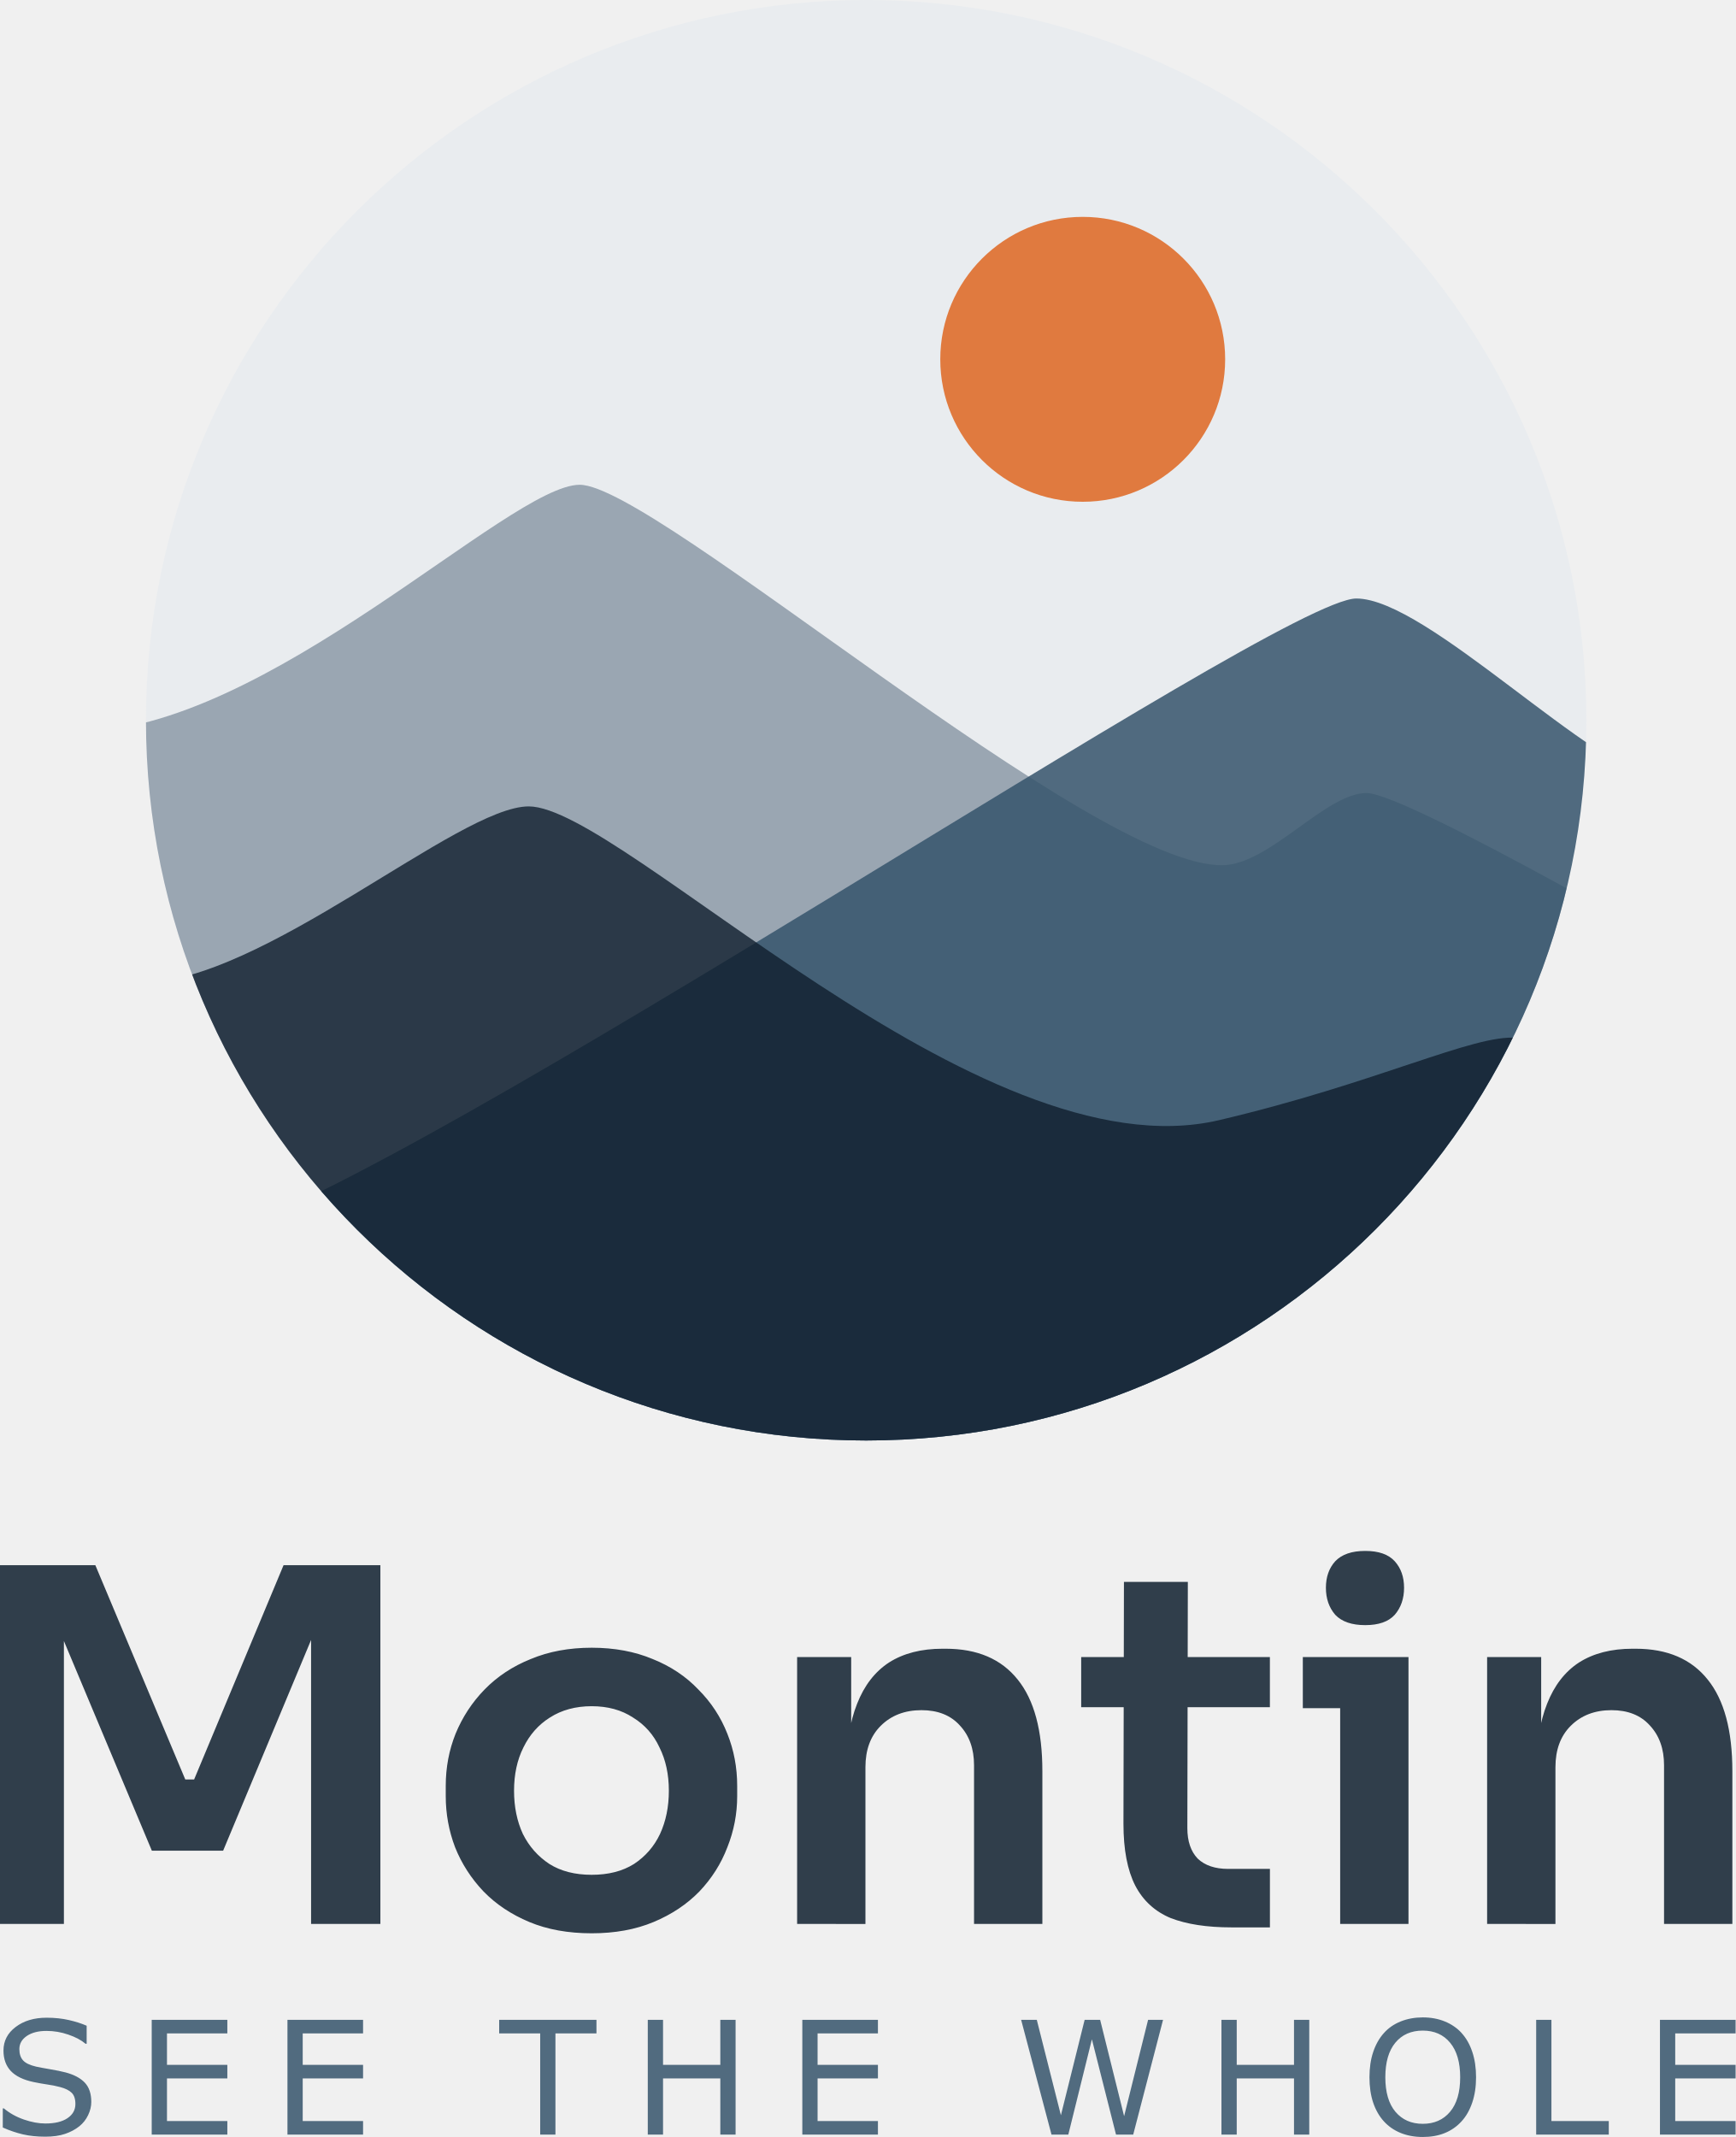
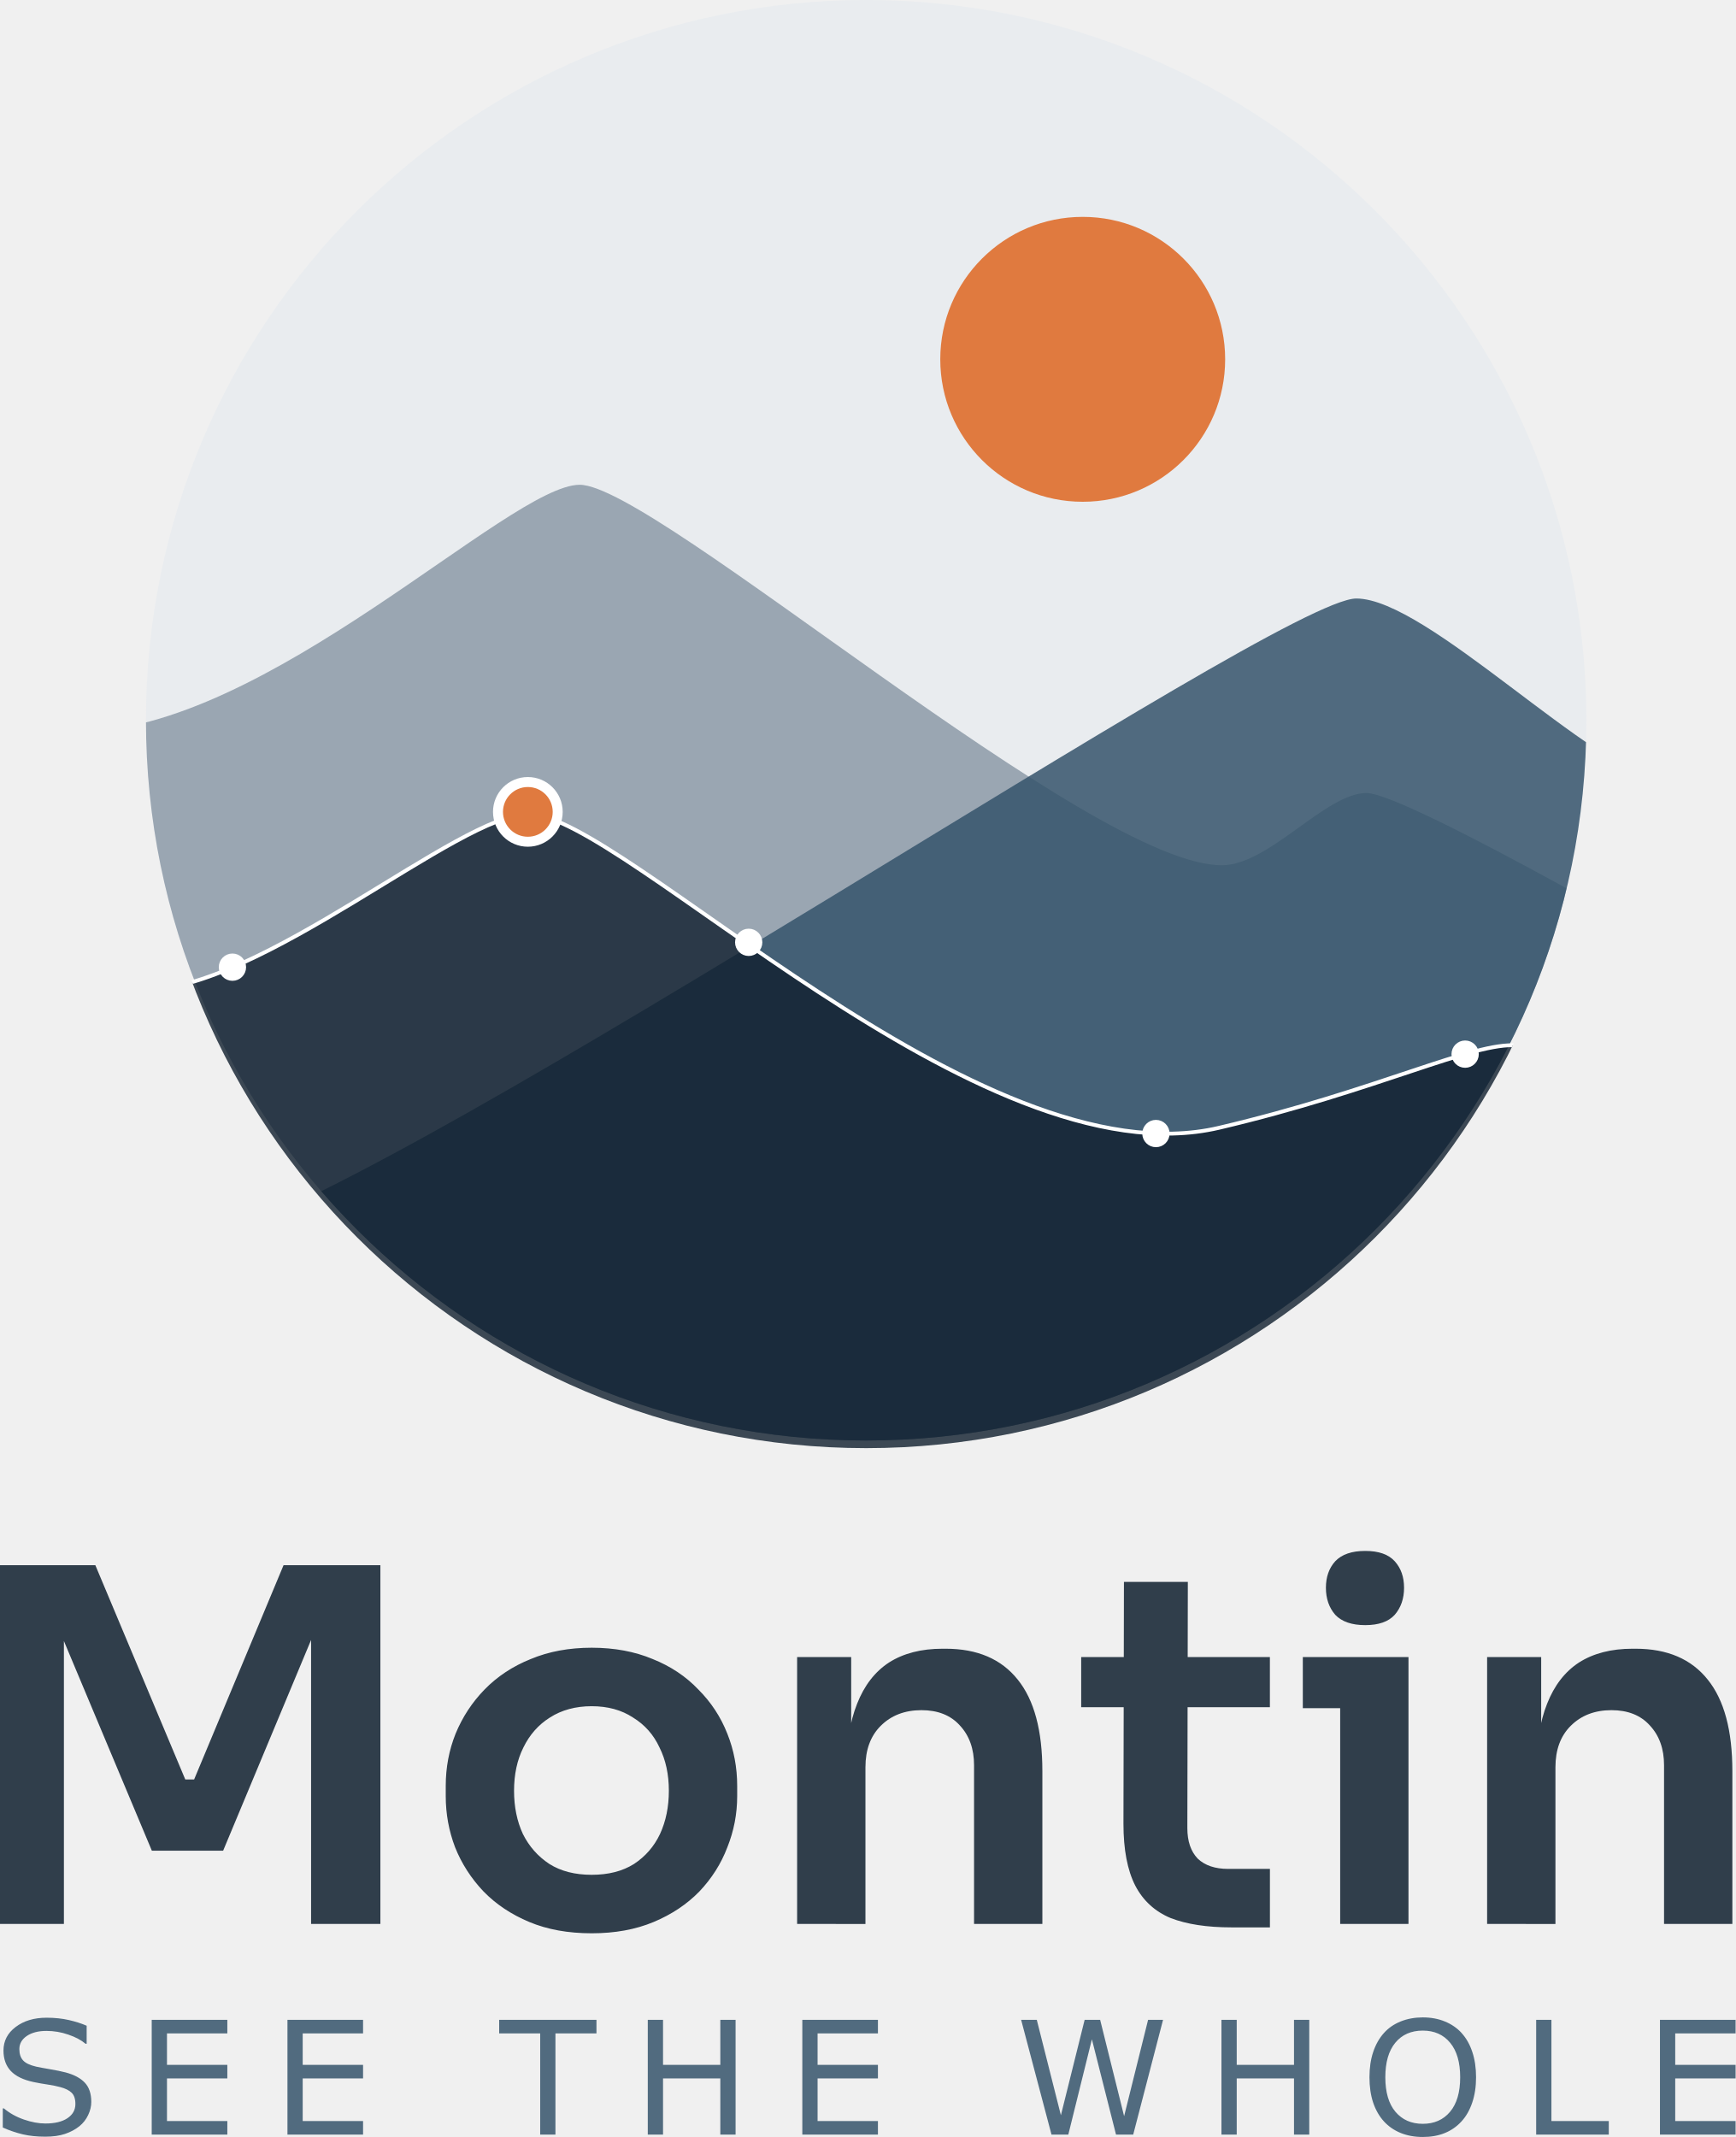
- <svg xmlns="http://www.w3.org/2000/svg" width="120.224mm" height="148.022mm" viewBox="0 0 120.224 148.022" version="1.1" id="svg1" xml:space="preserve">
+ <svg xmlns="http://www.w3.org/2000/svg" xmlns:xlink="http://www.w3.org/1999/xlink" width="120.224mm" height="148.022mm" viewBox="0 0 120.224 148.022" version="1.1" id="svg1" xml:space="preserve">
  <defs id="defs1">
-     <clipPath clipPathUnits="userSpaceOnUse" id="clipPath12-4-8">
-       <circle style="fill:#e9ecef;fill-opacity:1;stroke:none;stroke-width:0.222;stroke-opacity:1" id="circle13-5-4" cx="50" cy="50" r="49.889" />
+     <linearGradient id="linearGradient81">
+       <stop style="stop-color:#506a7f;stop-opacity:1;" offset="0" id="stop81" />
+       <stop style="stop-color:#506a7f;stop-opacity:0;" offset="1" id="stop82" />
+     </linearGradient>
+     <clipPath clipPathUnits="userSpaceOnUse" id="clipPath12-4-8-1">
+       <circle style="fill:#e9ecef;fill-opacity:1;stroke:none;stroke-width:0.222;stroke-opacity:1" id="circle13-5-4-5" cx="50" cy="50" r="49.889" />
    </clipPath>
-     <clipPath clipPathUnits="userSpaceOnUse" id="clipPath11-5-9">
-       <circle style="fill:#e9ecef;fill-opacity:1;stroke:none;stroke-width:0.222;stroke-opacity:1" id="circle12-1-6" cx="50" cy="50" r="49.889" />
+     <clipPath clipPathUnits="userSpaceOnUse" id="clipPath11-5-9-4">
+       <circle style="fill:#e9ecef;fill-opacity:1;stroke:none;stroke-width:0.222;stroke-opacity:1" id="circle12-1-6-2" cx="50" cy="50" r="49.889" />
    </clipPath>
-     <clipPath clipPathUnits="userSpaceOnUse" id="clipPath10-7-3">
-       <circle style="fill:#e9ecef;fill-opacity:1;stroke:none;stroke-width:0.222;stroke-opacity:1" id="circle11-1-7" cx="50" cy="50" r="49.889" />
+     <clipPath clipPathUnits="userSpaceOnUse" id="clipPath10-7-3-0">
+       <circle style="fill:#e9ecef;fill-opacity:1;stroke:none;stroke-width:0.222;stroke-opacity:1" id="circle11-1-7-9" cx="50" cy="50" r="49.889" />
    </clipPath>
+     <clipPath clipPathUnits="userSpaceOnUse" id="clipPath51">
+       <circle style="fill:#e9ecef;fill-opacity:1;stroke:none;stroke-width:0.495;stroke-opacity:1" id="circle51" cx="743.539" cy="379.823" r="111.359" />
+     </clipPath>
+     <radialGradient xlink:href="#linearGradient81" id="radialGradient82" cx="682.859" cy="332.327" fx="682.859" fy="332.327" r="50.68" gradientTransform="matrix(1,0,0,1.169792,0,-56.42659)" gradientUnits="userSpaceOnUse" />
+     <radialGradient xlink:href="#linearGradient81" id="radialGradient4" gradientUnits="userSpaceOnUse" gradientTransform="matrix(1,0,0,1.169792,0,-56.42659)" cx="682.859" cy="332.327" fx="682.859" fy="332.327" r="50.68" />
+     <radialGradient xlink:href="#linearGradient81" id="radialGradient5" gradientUnits="userSpaceOnUse" gradientTransform="matrix(1,0,0,1.169792,0,-56.42659)" cx="682.859" cy="332.327" fx="682.859" fy="332.327" r="50.68" />
+     <radialGradient xlink:href="#linearGradient81" id="radialGradient6" gradientUnits="userSpaceOnUse" gradientTransform="matrix(1,0,0,1.169792,0,-56.42659)" cx="682.859" cy="332.327" fx="682.859" fy="332.327" r="50.68" />
+     <radialGradient xlink:href="#linearGradient81" id="radialGradient7" gradientUnits="userSpaceOnUse" gradientTransform="matrix(1,0,0,1.169792,0,-56.42659)" cx="682.859" cy="332.327" fx="682.859" fy="332.327" r="50.68" />
+     <radialGradient xlink:href="#linearGradient81" id="radialGradient8" gradientUnits="userSpaceOnUse" gradientTransform="matrix(1,0,0,1.169792,0,-56.42659)" cx="682.859" cy="332.327" fx="682.859" fy="332.327" r="50.68" />
+     <radialGradient xlink:href="#linearGradient81" id="radialGradient9" gradientUnits="userSpaceOnUse" gradientTransform="matrix(1,0,0,1.169792,0,-56.42659)" cx="682.859" cy="332.327" fx="682.859" fy="332.327" r="50.68" />
+     <radialGradient xlink:href="#linearGradient81" id="radialGradient10" gradientUnits="userSpaceOnUse" gradientTransform="matrix(1,0,0,1.169792,0,-56.42659)" cx="682.859" cy="332.327" fx="682.859" fy="332.327" r="50.68" />
+     <radialGradient xlink:href="#linearGradient81" id="radialGradient11" gradientUnits="userSpaceOnUse" gradientTransform="matrix(1,0,0,1.169792,0,-56.42659)" cx="682.859" cy="332.327" fx="682.859" fy="332.327" r="50.68" />
+     <radialGradient xlink:href="#linearGradient81" id="radialGradient12" gradientUnits="userSpaceOnUse" gradientTransform="matrix(1,0,0,1.169792,0,-56.42659)" cx="682.859" cy="332.327" fx="682.859" fy="332.327" r="50.68" />
+     <radialGradient xlink:href="#linearGradient81" id="radialGradient13" gradientUnits="userSpaceOnUse" gradientTransform="matrix(1,0,0,1.169792,0,-56.42659)" cx="682.859" cy="332.327" fx="682.859" fy="332.327" r="50.68" />
+     <radialGradient xlink:href="#linearGradient81" id="radialGradient14" gradientUnits="userSpaceOnUse" gradientTransform="matrix(1,0,0,1.169792,0,-56.42659)" cx="682.859" cy="332.327" fx="682.859" fy="332.327" r="50.68" />
  </defs>
-   <g id="layer5" transform="translate(-35.95312,-329.4763)">
-     <g id="g4-2" transform="translate(-203.0198,455.3071)">
-       <circle style="fill:#e9ecef;fill-opacity:1;stroke:none;stroke-width:0.222;stroke-opacity:1" id="path1-2-9" cx="298.973" cy="-75.942" r="49.889" />
-       <path style="fill:#9aa6b2;fill-opacity:1;stroke:none;stroke-width:0.265;stroke-opacity:1" d="m -4.619,50.805 c 13.041,0 29.885,-17.116 34.775,-17.116 5.225,0 35.533,26.545 44.556,26.353 3.259,-0.069 7.124,-5 9.947,-5 2.822,0 24.014,12.336 24.014,12.336 V 117.095 H -5.434 Z" id="path3-6-1" clip-path="url(#clipPath12-4-8)" transform="translate(248.9729,-125.9417)" />
-       <path style="fill:#35546b;fill-opacity:0.85;stroke:none;stroke-width:0.265;stroke-opacity:1" d="M 4.619,85.852 C 19.561,81.505 78.464,41.567 83.95,41.567 c 4.91,0 16.301,11.954 21.463,12.769 5.162,0.815 7.335,50.805 7.335,50.805 H 3.804 Z" id="path5-4-3" clip-path="url(#clipPath11-5-9)" transform="translate(248.9729,-125.9417)" />
-       <path d="m 26.625,55.967 c -4.89,0 -18.474,12.226 -26.897,12.226 l -0.815,39.666 H 96.447 c 0,0 1.63,-35.59 -1.359,-35.862 C 92.1,71.724 85.418,75.124 74.441,77.701 57.785,81.611 33.081,55.967 26.625,55.967 Z" style="fill:#0f1f2e;fill-opacity:0.8;stroke-width:0.265" id="path6-3-5" clip-path="url(#clipPath10-7-3)" transform="translate(248.9729,-125.9417)" />
-       <circle style="fill:#e07a3f;fill-opacity:1;stroke:none;stroke-width:0.267;stroke-opacity:1" id="path2-2-98" cx="313.973" cy="-100.942" r="9.867" />
+   <g id="layer7" transform="translate(453.879,-94.48115)">
+     <circle style="display:inline;fill:#e9ecef;fill-opacity:1;stroke:none;stroke-width:0.222;stroke-opacity:1" id="path1-2-9-2" cx="-173.635" cy="464.362" r="49.889" transform="translate(-220.2442,-319.9922)" />
+     <g id="g87" style="display:none" transform="translate(-850.6515,-224.8314)">
+       <g id="g50" transform="matrix(0.4480005,0,0,0.4480005,123.6667,199.0406)" clip-path="url(#clipPath51)" style="display:inline;fill:none;fill-opacity:0.85;stroke:url(#radialGradient82);stroke-opacity:1">
+         <path style="fill:none;fill-opacity:0.85;stroke:url(#radialGradient4);stroke-width:0.35;stroke-opacity:1" d="M 717.284,273.042 V 391.613" id="path40" />
+         <path style="fill:none;fill-opacity:0.85;stroke:url(#radialGradient5);stroke-width:0.35;stroke-opacity:1" d="M 697.777,273.042 V 391.613" id="path41" />
+         <path style="fill:none;fill-opacity:0.85;stroke:url(#radialGradient6);stroke-width:0.35;stroke-opacity:1" d="M 678.27,273.042 V 391.613" id="path42" />
+         <path style="fill:none;fill-opacity:0.85;stroke:url(#radialGradient7);stroke-width:0.35;stroke-opacity:1" d="M 658.763,273.042 V 391.613" id="path43" />
+         <path style="fill:none;fill-opacity:0.85;stroke:url(#radialGradient8);stroke-width:0.35;stroke-opacity:1" d="M 639.257,273.042 V 391.613" id="path44" />
+         <path style="fill:none;fill-opacity:0.85;stroke:url(#radialGradient9);stroke-width:0.35;stroke-opacity:1" d="M 619.75,273.042 V 391.613" id="path45" />
+         <path style="fill:none;fill-opacity:0.85;stroke:url(#radialGradient10);stroke-width:0.35;stroke-opacity:1" d="M 733.539,299.051 H 614.969" id="path46" />
+         <path style="fill:none;fill-opacity:0.85;stroke:url(#radialGradient11);stroke-width:0.35;stroke-opacity:1" d="M 733.539,318.223 H 614.969" id="path47" />
+         <path style="fill:none;fill-opacity:0.85;stroke:url(#radialGradient12);stroke-width:0.35;stroke-opacity:1" d="M 733.539,337.395 H 614.969" id="path48" />
+         <path style="fill:none;fill-opacity:0.85;stroke:url(#radialGradient13);stroke-width:0.35;stroke-opacity:1" d="M 733.539,356.567 H 614.969" id="path49" />
+         <path style="fill:none;fill-opacity:0.85;stroke:url(#radialGradient14);stroke-width:0.35;stroke-opacity:1" d="M 733.539,375.739 H 614.969" id="path50" />
+       </g>
+       <g id="g70" style="fill:#819cb0;fill-opacity:0.657">
+         <rect style="fill:#819cb0;fill-opacity:0.657;stroke:none;stroke-width:0.192;stroke-opacity:1" id="rect61" width="1.522" height="1.522" x="430.539" y="346.729" />
+         <rect style="fill:#819cb0;fill-opacity:0.657;stroke:none;stroke-width:0.192;stroke-opacity:1" id="rect62" width="1.522" height="1.522" x="424.61" y="346.586" />
+         <rect style="fill:#819cb0;fill-opacity:0.657;stroke:none;stroke-width:0.192;stroke-opacity:1" id="rect63" width="1.522" height="1.522" x="421.646" y="350.698" />
+         <rect style="fill:#819cb0;fill-opacity:0.657;stroke:none;stroke-width:0.192;stroke-opacity:1" id="rect64" width="1.522" height="1.522" x="415.957" y="347.973" />
+         <rect style="fill:#819cb0;fill-opacity:0.657;stroke:none;stroke-width:0.192;stroke-opacity:1" id="rect65" width="1.522" height="1.522" x="423.415" y="338.219" />
+         <rect style="fill:#819cb0;fill-opacity:0.657;stroke:none;stroke-width:0.192;stroke-opacity:1" id="rect66" width="1.522" height="1.522" x="414.522" y="355.957" />
+         <rect style="fill:#819cb0;fill-opacity:0.657;stroke:none;stroke-width:0.192;stroke-opacity:1" id="rect67" width="1.522" height="1.522" x="429.009" y="352.419" />
+         <rect style="fill:#819cb0;fill-opacity:0.657;stroke:none;stroke-width:0.192;stroke-opacity:1" id="rect68" width="1.522" height="1.522" x="438.762" y="339.128" />
+         <rect style="fill:#819cb0;fill-opacity:0.657;stroke:none;stroke-width:0.192;stroke-opacity:1" id="rect69" width="1.522" height="1.522" x="432.738" y="335.446" />
+         <rect style="fill:#819cb0;fill-opacity:0.657;stroke:none;stroke-width:0.192;stroke-opacity:1" id="rect70" width="1.522" height="1.522" x="430.969" y="342.14" />
+       </g>
+       <g id="g80" transform="matrix(-0.6,0,0,-0.6,687.6705,550.8023)" style="fill:#506a7f;fill-opacity:0.876">
+         <rect style="fill:#506a7f;fill-opacity:0.876;stroke:none;stroke-width:0.192;stroke-opacity:1" id="rect71" width="1.522" height="1.522" x="435.179" y="344.055" />
+         <rect style="fill:#506a7f;fill-opacity:0.876;stroke:none;stroke-width:0.192;stroke-opacity:1" id="rect72" width="1.522" height="1.522" x="419.806" y="346.258" />
+         <rect style="fill:#506a7f;fill-opacity:0.876;stroke:none;stroke-width:0.192;stroke-opacity:1" id="rect73" width="1.522" height="1.522" x="420.991" y="364.455" />
+         <rect style="fill:#506a7f;fill-opacity:0.876;stroke:none;stroke-width:0.192;stroke-opacity:1" id="rect74" width="1.522" height="1.522" x="409.843" y="342.35" />
+         <rect style="fill:#506a7f;fill-opacity:0.876;stroke:none;stroke-width:0.192;stroke-opacity:1" id="rect75" width="1.522" height="1.522" x="422.105" y="337.346" />
+         <rect style="fill:#506a7f;fill-opacity:0.876;stroke:none;stroke-width:0.192;stroke-opacity:1" id="rect76" width="1.522" height="1.522" x="414.522" y="355.957" />
+         <rect style="fill:#506a7f;fill-opacity:0.876;stroke:none;stroke-width:0.192;stroke-opacity:1" id="rect77" width="1.522" height="1.522" x="428.299" y="351.818" />
+         <rect style="fill:#506a7f;fill-opacity:0.876;stroke:none;stroke-width:0.192;stroke-opacity:1" id="rect78" width="1.522" height="1.522" x="444.931" y="341.584" />
+         <rect style="fill:#506a7f;fill-opacity:0.876;stroke:none;stroke-width:0.192;stroke-opacity:1" id="rect79" width="1.522" height="1.522" x="440.599" y="324.364" />
+         <rect style="fill:#506a7f;fill-opacity:0.876;stroke:none;stroke-width:0.192;stroke-opacity:1" id="rect80" width="1.522" height="1.522" x="442.051" y="350.492" />
+       </g>
+       <circle style="fill:#e07a3f;fill-opacity:1;stroke:none;stroke-width:0.101;stroke-dasharray:none;stroke-opacity:1" id="circle85" cx="427.546" cy="341.572" r="1.094" />
+       <circle style="fill:#e07a3f;fill-opacity:1;stroke:none;stroke-width:0.101;stroke-dasharray:none;stroke-opacity:1" id="circle86" cx="436.259" cy="350.17" r="1.094" />
+       <circle style="fill:#e07a3f;fill-opacity:1;stroke:none;stroke-width:0.101;stroke-dasharray:none;stroke-opacity:1" id="circle87" cx="418.801" cy="358.785" r="1.094" />
    </g>
-     <path style="font-size:34.042px;font-family:Sora;-inkscape-font-specification:Sora;fill:#0f1f2e;fill-opacity:0.851;stroke-width:0.266" d="m 35.953,462.741 v -24.851 h 6.604 l 6.23,14.843 h 0.613 l 6.196,-14.843 h 6.706 v 24.851 h -4.8 v -21.208 l 0.613,0.068 -6.706,16.068 h -4.936 l -6.74,-16.068 0.647,-0.068 v 21.208 z m 40.987,0.647 q -2.451,0 -4.323,-0.783 -1.872,-0.783 -3.166,-2.111 -1.294,-1.362 -1.974,-3.064 -0.647,-1.702 -0.647,-3.54 v -0.715 q 0,-1.906 0.681,-3.609 0.715,-1.736 2.009,-3.064 1.328,-1.362 3.2,-2.111 1.872,-0.783 4.221,-0.783 2.349,0 4.221,0.783 1.872,0.749 3.166,2.111 1.328,1.328 2.009,3.064 0.681,1.702 0.681,3.609 v 0.715 q 0,1.838 -0.681,3.54 -0.647,1.702 -1.94,3.064 -1.294,1.328 -3.166,2.111 -1.872,0.783 -4.289,0.783 z m 0,-4.051 q 1.736,0 2.928,-0.749 1.191,-0.783 1.804,-2.077 0.613,-1.328 0.613,-2.996 0,-1.702 -0.647,-2.996 -0.613,-1.328 -1.838,-2.077 -1.191,-0.783 -2.86,-0.783 -1.668,0 -2.894,0.783 -1.191,0.749 -1.838,2.077 -0.647,1.294 -0.647,2.996 0,1.668 0.613,2.996 0.647,1.294 1.838,2.077 1.191,0.749 2.928,0.749 z m 14.23,3.404 v -18.485 h 3.745 v 7.932 h -0.34 q 0,-2.826 0.749,-4.698 0.749,-1.906 2.213,-2.86 1.498,-0.953 3.711,-0.953 h 0.204 q 3.302,0 5.004,2.145 1.702,2.111 1.702,6.332 v 10.587 H 103.425 V 451.745 q 0,-1.702 -0.987,-2.757 -0.953,-1.055 -2.655,-1.055 -1.736,0 -2.826,1.089 -1.055,1.055 -1.055,2.86 v 10.86 z m 30.094,0.238 q -2.553,0 -4.221,-0.647 -1.634,-0.681 -2.451,-2.247 -0.817,-1.6 -0.817,-4.289 l 0.034,-16.749 h 4.426 l -0.034,17.055 q 0,1.362 0.715,2.111 0.749,0.715 2.111,0.715 h 2.894 v 4.051 z m -10.417,-15.251 v -3.472 h 13.072 v 3.472 z m 17.94,15.013 v -18.485 h 4.732 v 18.485 z m -2.587,-14.945 v -3.54 h 7.319 v 3.54 z m 4.323,-5.753 q -1.396,0 -2.077,-0.715 -0.647,-0.749 -0.647,-1.872 0,-1.123 0.647,-1.838 0.681,-0.715 2.077,-0.715 1.396,0 2.043,0.715 0.647,0.715 0.647,1.838 0,1.123 -0.647,1.872 -0.647,0.715 -2.043,0.715 z m 8.443,20.698 v -18.485 h 3.745 v 7.932 h -0.34 q 0,-2.826 0.749,-4.698 0.749,-1.906 2.213,-2.86 1.498,-0.953 3.711,-0.953 h 0.204 q 3.302,0 5.004,2.145 1.702,2.111 1.702,6.332 v 10.587 h -4.732 V 451.745 q 0,-1.702 -0.987,-2.757 -0.953,-1.055 -2.655,-1.055 -1.736,0 -2.826,1.089 -1.055,1.055 -1.055,2.86 v 10.86 z" id="text13-7-4" aria-label="Montin" />
-     <path style="font-size:10.936px;line-height:0;font-family:inter;-inkscape-font-specification:inter;letter-spacing:2.487px;fill:#35546b;fill-opacity:0.85;stroke-width:0.265" d="m 42.277,475.063 q 0,0.465 -0.219,0.918 -0.214,0.454 -0.603,0.769 -0.427,0.342 -0.999,0.534 -0.566,0.192 -1.367,0.192 -0.86,0 -1.549,-0.16 -0.684,-0.16 -1.394,-0.475 v -1.324 h 0.075 q 0.603,0.502 1.394,0.774 0.79,0.272 1.484,0.272 0.983,0 1.527,-0.368 0.55,-0.368 0.55,-0.983 0,-0.529 -0.262,-0.78 -0.256,-0.251 -0.785,-0.39 -0.4,-0.107 -0.87,-0.176 -0.465,-0.069 -0.988,-0.176 -1.057,-0.224 -1.57,-0.764 -0.507,-0.545 -0.507,-1.415 0,-0.999 0.844,-1.634 0.844,-0.641 2.141,-0.641 0.838,0 1.538,0.16 0.7,0.16 1.239,0.395 v 1.25 h -0.075 q -0.454,-0.384 -1.196,-0.635 -0.737,-0.256 -1.511,-0.256 -0.849,0 -1.367,0.352 -0.513,0.352 -0.513,0.908 0,0.497 0.256,0.78 0.256,0.283 0.902,0.433 0.342,0.075 0.972,0.182 0.63,0.107 1.068,0.219 0.886,0.235 1.335,0.71 0.449,0.475 0.449,1.33 z m 9.424,2.269 h -5.238 v -7.951 h 5.238 v 0.94 h -4.181 v 2.179 h 4.181 v 0.94 h -4.181 v 2.953 h 4.181 z m 9.402,0 H 55.865 v -7.951 h 5.238 v 0.94 h -4.181 v 2.179 h 4.181 v 0.94 h -4.181 v 2.953 h 4.181 z m 16.167,-7.011 h -2.841 v 7.011 h -1.057 v -7.011 h -2.841 v -0.94 h 6.739 z m 9.637,7.011 h -1.057 v -3.893 h -3.968 v 3.893 h -1.057 v -7.951 h 1.057 v 3.119 h 3.968 v -3.119 h 1.057 z m 9.861,0 h -5.238 v -7.951 h 5.238 v 0.94 h -4.181 v 2.179 h 4.181 v 0.94 h -4.181 v 2.953 h 4.181 z m 19.75,-7.951 -2.067,7.951 h -1.191 l -1.671,-6.6 -1.634,6.6 h -1.164 l -2.104,-7.951 h 1.084 l 1.671,6.611 1.645,-6.611 h 1.073 l 1.661,6.675 1.661,-6.675 z m 10.128,7.951 h -1.057 v -3.893 h -3.968 v 3.893 h -1.057 v -7.951 h 1.057 v 3.119 h 3.968 v -3.119 h 1.057 z m 10.55,-7.038 q 0.486,0.534 0.742,1.308 0.262,0.774 0.262,1.757 0,0.983 -0.267,1.762 -0.262,0.774 -0.737,1.292 -0.491,0.539 -1.164,0.812 -0.667,0.272 -1.527,0.272 -0.838,0 -1.527,-0.278 -0.683,-0.278 -1.164,-0.806 -0.481,-0.529 -0.742,-1.298 -0.256,-0.769 -0.256,-1.757 0,-0.972 0.256,-1.741 0.256,-0.774 0.748,-1.324 0.47,-0.523 1.164,-0.801 0.7,-0.278 1.522,-0.278 0.854,0 1.533,0.283 0.684,0.278 1.159,0.796 z m -0.096,3.065 q 0,-1.549 -0.694,-2.387 -0.694,-0.844 -1.896,-0.844 -1.212,0 -1.906,0.844 -0.689,0.838 -0.689,2.387 0,1.565 0.705,2.398 0.705,0.828 1.89,0.828 1.185,0 1.885,-0.828 0.705,-0.833 0.705,-2.398 z m 10.294,3.973 h -5.03 v -7.951 h 1.057 v 7.011 h 3.973 z m 8.783,0 h -5.238 v -7.951 h 5.238 v 0.94 h -4.181 v 2.179 h 4.181 v 0.94 h -4.181 v 2.953 h 4.181 z" id="text2-5-7" aria-label="SEE THE WHOLE" />
+     <path style="display:inline;fill:#9aa6b2;fill-opacity:1;stroke:none;stroke-width:0.265;stroke-opacity:1" d="m -4.619,50.805 c 13.041,0 29.885,-17.116 34.775,-17.116 5.225,0 35.533,26.545 44.556,26.353 3.259,-0.069 7.124,-5 9.947,-5 2.822,0 24.014,12.336 24.014,12.336 V 117.095 H -5.434 Z" id="path3-6-1-6" clip-path="url(#clipPath12-4-8-1)" transform="translate(-443.8791,94.37023)" />
+     <path style="display:inline;fill:#35546b;fill-opacity:0.85;stroke:none;stroke-width:0.265;stroke-opacity:1" d="M 4.619,85.852 C 19.561,81.505 78.464,41.567 83.95,41.567 c 4.91,0 16.301,11.954 21.463,12.769 5.162,0.815 7.335,50.805 7.335,50.805 H 3.804 Z" id="path5-4-3-0" clip-path="url(#clipPath11-5-9-4)" transform="translate(-443.8791,94.37023)" />
+     <path d="m 26.625,55.967 c -4.89,0 -18.474,12.226 -26.897,12.226 l -0.815,39.666 H 96.447 c 0,0 1.63,-35.59 -1.359,-35.862 C 92.1,71.724 85.418,75.124 74.441,77.701 57.785,81.611 33.081,55.967 26.625,55.967 Z" style="display:inline;fill:#0f1f2e;fill-opacity:0.8;stroke-width:0.265" id="path6-3-5-1" clip-path="url(#clipPath10-7-3-0)" transform="translate(-443.8791,94.8994)" />
+     <circle style="display:inline;fill:#e07a3f;fill-opacity:1;stroke:none;stroke-width:0.267;stroke-opacity:1" id="path2-2-98-6" cx="-158.635" cy="439.362" r="9.867" transform="translate(-220.2442,-319.9922)" />
+     <path style="font-size:34.042px;font-family:Sora;-inkscape-font-specification:Sora;display:inline;fill:#0f1f2e;fill-opacity:0.851;stroke-width:0.266" d="m -233.635,547.738 v -24.851 h 6.604 l 6.23,14.843 h 0.613 l 6.196,-14.843 h 6.706 v 24.851 h -4.8 v -21.208 l 0.613,0.068 -6.706,16.068 h -4.936 l -6.74,-16.068 0.647,-0.068 v 21.208 z m 40.987,0.647 q -2.451,0 -4.323,-0.783 -1.872,-0.783 -3.166,-2.111 -1.294,-1.362 -1.974,-3.064 -0.647,-1.702 -0.647,-3.54 v -0.715 q 0,-1.906 0.681,-3.609 0.715,-1.736 2.009,-3.064 1.328,-1.362 3.2,-2.111 1.872,-0.783 4.221,-0.783 2.349,0 4.221,0.783 1.872,0.749 3.166,2.111 1.328,1.328 2.009,3.064 0.681,1.702 0.681,3.609 v 0.715 q 0,1.838 -0.681,3.54 -0.647,1.702 -1.94,3.064 -1.294,1.328 -3.166,2.111 -1.872,0.783 -4.289,0.783 z m 0,-4.051 q 1.736,0 2.928,-0.749 1.191,-0.783 1.804,-2.077 0.613,-1.328 0.613,-2.996 0,-1.702 -0.647,-2.996 -0.613,-1.328 -1.838,-2.077 -1.191,-0.783 -2.86,-0.783 -1.668,0 -2.894,0.783 -1.191,0.749 -1.838,2.077 -0.647,1.294 -0.647,2.996 0,1.668 0.613,2.996 0.647,1.294 1.838,2.077 1.191,0.749 2.928,0.749 z m 14.23,3.404 v -18.485 h 3.745 v 7.932 h -0.34 q 0,-2.826 0.749,-4.698 0.749,-1.906 2.213,-2.86 1.498,-0.953 3.711,-0.953 h 0.204 q 3.302,0 5.004,2.145 1.702,2.111 1.702,6.332 v 10.587 h -4.732 v -10.996 q 0,-1.702 -0.987,-2.757 -0.953,-1.055 -2.655,-1.055 -1.736,0 -2.826,1.089 -1.055,1.055 -1.055,2.86 v 10.86 z m 30.094,0.238 q -2.553,0 -4.221,-0.647 -1.634,-0.681 -2.451,-2.247 -0.817,-1.6 -0.817,-4.289 l 0.034,-16.749 h 4.426 l -0.034,17.055 q 0,1.362 0.715,2.111 0.749,0.715 2.111,0.715 h 2.894 v 4.051 z m -10.417,-15.251 v -3.472 h 13.072 v 3.472 z m 17.94,15.013 v -18.485 h 4.732 v 18.485 z m -2.587,-14.945 v -3.54 h 7.319 v 3.54 z m 4.323,-5.753 q -1.396,0 -2.077,-0.715 -0.647,-0.749 -0.647,-1.872 0,-1.123 0.647,-1.838 0.681,-0.715 2.077,-0.715 1.396,0 2.043,0.715 0.647,0.715 0.647,1.838 0,1.123 -0.647,1.872 -0.647,0.715 -2.043,0.715 z m 8.443,20.698 v -18.485 h 3.745 v 7.932 h -0.34 q 0,-2.826 0.749,-4.698 0.749,-1.906 2.213,-2.86 1.498,-0.953 3.711,-0.953 h 0.204 q 3.302,0 5.004,2.145 1.702,2.111 1.702,6.332 v 10.587 h -4.732 v -10.996 q 0,-1.702 -0.987,-2.757 -0.953,-1.055 -2.655,-1.055 -1.736,0 -2.826,1.089 -1.055,1.055 -1.055,2.86 v 10.86 z" id="text13-7-4-5" aria-label="Montin" transform="translate(-220.2442,-319.9922)" />
+     <path style="font-size:10.936px;line-height:0;font-family:inter;-inkscape-font-specification:inter;letter-spacing:2.487px;display:inline;fill:#35546b;fill-opacity:0.85;stroke-width:0.265" d="m -227.311,560.06 q 0,0.465 -0.219,0.918 -0.214,0.454 -0.603,0.769 -0.427,0.342 -0.999,0.534 -0.566,0.192 -1.367,0.192 -0.86,0 -1.549,-0.16 -0.684,-0.16 -1.394,-0.475 v -1.324 h 0.075 q 0.603,0.502 1.394,0.774 0.79,0.272 1.484,0.272 0.983,0 1.527,-0.368 0.55,-0.368 0.55,-0.983 0,-0.529 -0.262,-0.78 -0.256,-0.251 -0.785,-0.39 -0.4,-0.107 -0.87,-0.176 -0.465,-0.069 -0.988,-0.176 -1.057,-0.224 -1.57,-0.764 -0.507,-0.545 -0.507,-1.415 0,-0.999 0.844,-1.634 0.844,-0.641 2.141,-0.641 0.838,0 1.538,0.16 0.7,0.16 1.239,0.395 v 1.25 h -0.075 q -0.454,-0.384 -1.196,-0.635 -0.737,-0.256 -1.511,-0.256 -0.849,0 -1.367,0.352 -0.513,0.352 -0.513,0.908 0,0.497 0.256,0.78 0.256,0.283 0.902,0.433 0.342,0.075 0.972,0.182 0.63,0.107 1.068,0.219 0.886,0.235 1.335,0.71 0.449,0.475 0.449,1.33 z m 9.424,2.269 h -5.238 v -7.951 h 5.238 v 0.94 h -4.181 v 2.179 h 4.181 v 0.94 h -4.181 v 2.953 h 4.181 z m 9.402,0 h -5.238 v -7.951 h 5.238 v 0.94 h -4.181 v 2.179 h 4.181 v 0.94 h -4.181 v 2.953 h 4.181 z m 16.167,-7.011 h -2.841 v 7.011 h -1.057 v -7.011 h -2.841 v -0.94 h 6.739 z m 9.637,7.011 h -1.057 v -3.893 h -3.968 v 3.893 h -1.057 v -7.951 h 1.057 v 3.119 h 3.968 v -3.119 h 1.057 z m 9.861,0 h -5.238 v -7.951 h 5.238 v 0.94 h -4.181 v 2.179 h 4.181 v 0.94 h -4.181 v 2.953 h 4.181 z m 19.75,-7.951 -2.067,7.951 h -1.191 l -1.671,-6.6 -1.634,6.6 h -1.164 l -2.104,-7.951 h 1.084 l 1.671,6.611 1.645,-6.611 h 1.073 l 1.661,6.675 1.661,-6.675 z m 10.128,7.951 h -1.057 v -3.893 h -3.968 v 3.893 h -1.057 v -7.951 h 1.057 v 3.119 h 3.968 v -3.119 h 1.057 z m 10.55,-7.038 q 0.486,0.534 0.742,1.308 0.262,0.774 0.262,1.757 0,0.983 -0.267,1.762 -0.262,0.774 -0.737,1.292 -0.491,0.539 -1.164,0.812 -0.667,0.272 -1.527,0.272 -0.838,0 -1.527,-0.278 -0.683,-0.278 -1.164,-0.806 -0.481,-0.529 -0.742,-1.298 -0.256,-0.769 -0.256,-1.757 0,-0.972 0.256,-1.741 0.256,-0.774 0.748,-1.324 0.47,-0.523 1.164,-0.801 0.7,-0.278 1.522,-0.278 0.854,0 1.533,0.283 0.684,0.278 1.159,0.796 z m -0.096,3.065 q 0,-1.549 -0.694,-2.387 -0.694,-0.844 -1.896,-0.844 -1.212,0 -1.906,0.844 -0.689,0.838 -0.689,2.387 0,1.565 0.705,2.398 0.705,0.828 1.89,0.828 1.185,0 1.885,-0.828 0.705,-0.833 0.705,-2.398 z m 10.294,3.973 h -5.03 v -7.951 h 1.057 v 7.011 h 3.973 z m 8.783,0 h -5.238 v -7.951 h 5.238 v 0.94 h -4.181 v 2.179 h 4.181 v 0.94 h -4.181 v 2.953 h 4.181 z" id="text2-5-7-7" aria-label="SEE THE WHOLE" transform="translate(-220.2442,-319.9922)" />
+     <path d="m 26.625,55.967 c -4.89,0 -18.474,12.226 -26.897,12.226 l -0.815,39.666 H 96.447 c 0,0 1.63,-35.59 -1.359,-35.862 C 92.1,71.724 85.418,75.124 74.441,77.701 57.785,81.611 33.081,55.967 26.625,55.967 Z" style="display:inline;fill:none;fill-opacity:0.8;stroke:#ffffff;stroke-width:0.265;stroke-opacity:1" id="path11" clip-path="url(#clipPath10-7-3-0)" transform="translate(-443.8791,94.8994)" />
+     <circle style="display:inline;fill:#ffffff;fill-opacity:1;stroke:#ffffff;stroke-width:0.265;stroke-opacity:1" id="path12" cx="-217.534" cy="481.466" r="0.813" transform="translate(-220.2442,-319.9922)" />
+     <circle style="display:inline;fill:#e07a3f;fill-opacity:1;stroke:#ffffff;stroke-width:0.691;stroke-dasharray:none;stroke-opacity:1" id="circle14" cx="-197.071" cy="470.709" r="2.068" transform="translate(-220.2442,-319.9922)" />
+     <circle style="display:inline;fill:#ffffff;fill-opacity:1;stroke:#ffffff;stroke-width:0.265;stroke-opacity:1" id="circle15" cx="-181.772" cy="479.745" r="0.813" transform="translate(-220.2442,-319.9922)" />
+     <circle style="display:inline;fill:#ffffff;fill-opacity:1;stroke:#ffffff;stroke-width:0.265;stroke-opacity:1" id="circle16" cx="-153.563" cy="492.989" r="0.813" transform="translate(-220.2442,-319.9922)" />
+     <circle style="display:inline;fill:#ffffff;fill-opacity:1;stroke:#ffffff;stroke-width:0.265;stroke-opacity:1" id="circle17" cx="-132.144" cy="487.49" r="0.813" transform="translate(-220.2442,-319.9922)" />
  </g>
</svg>
